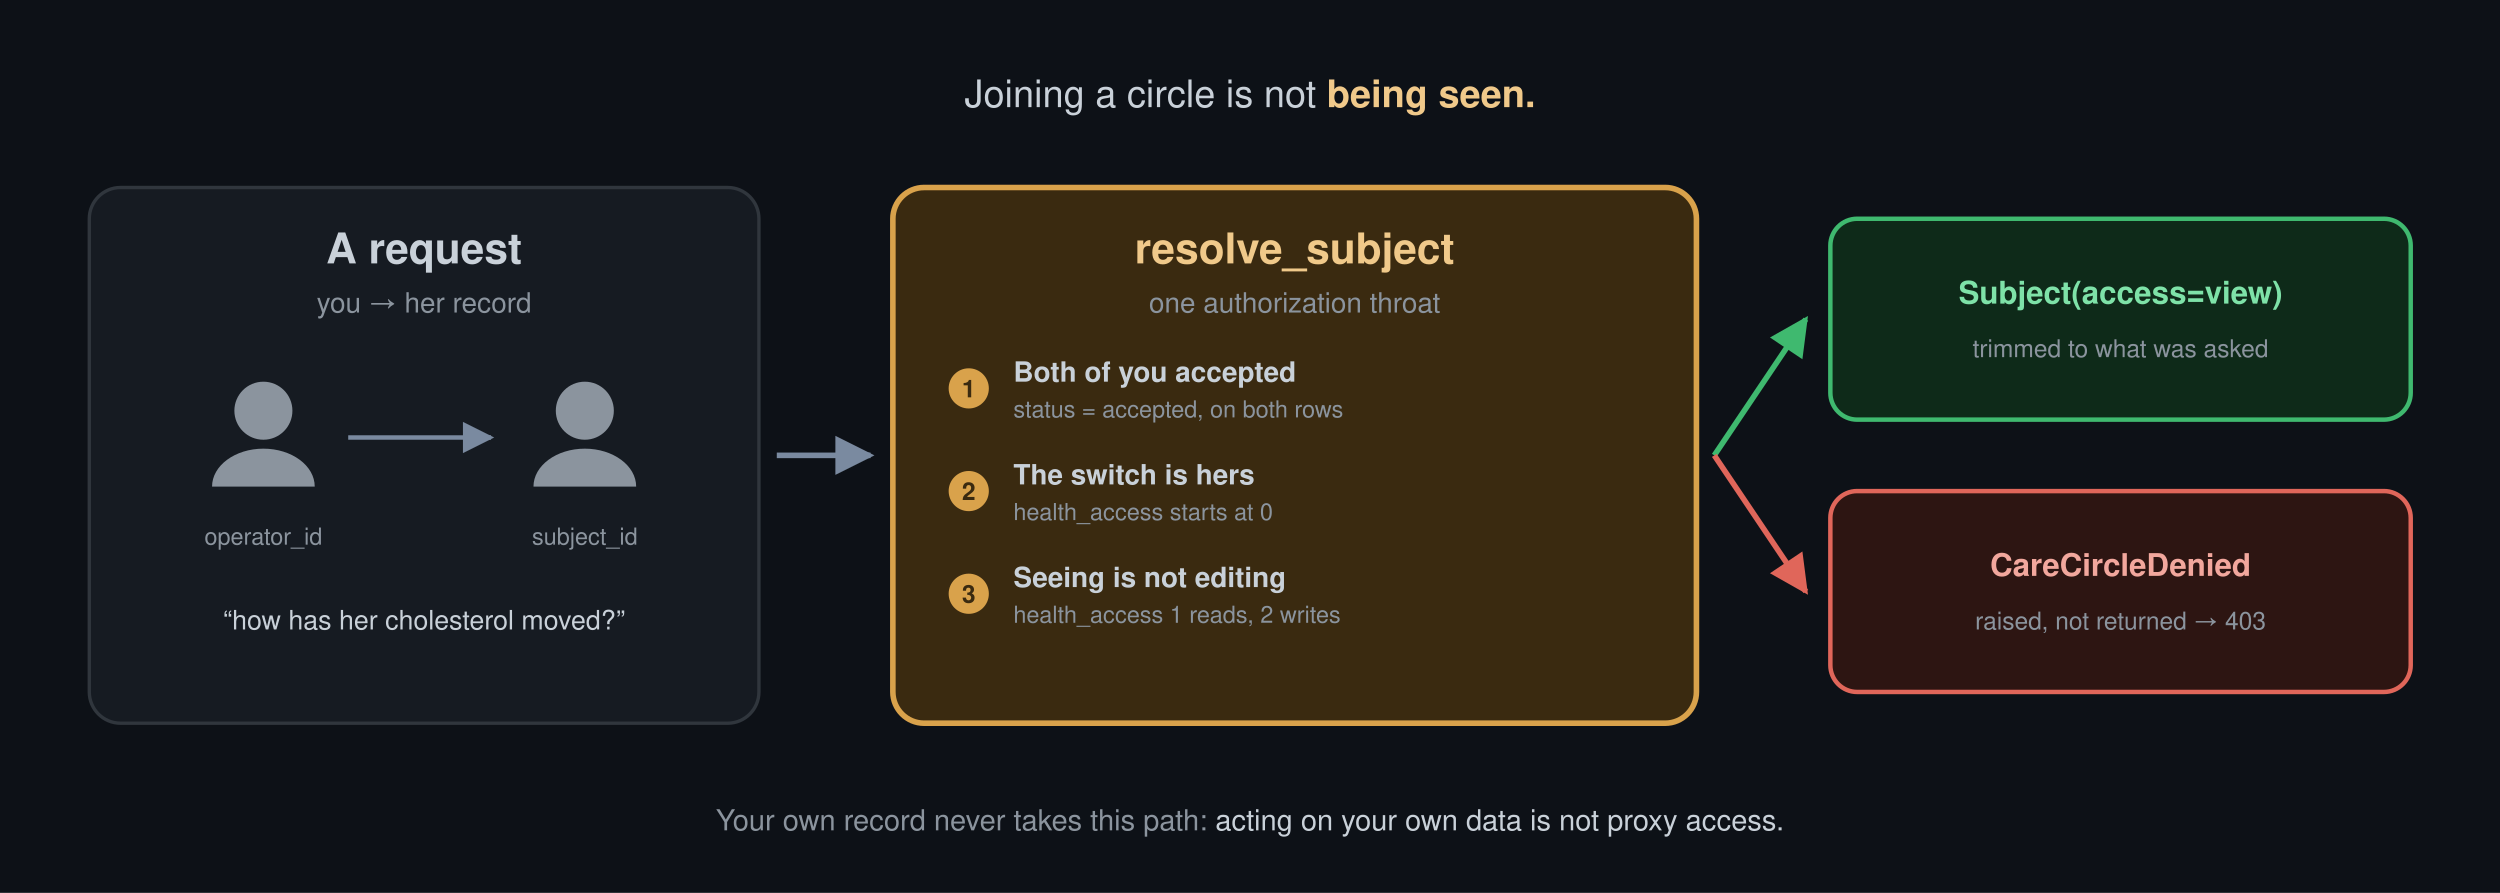
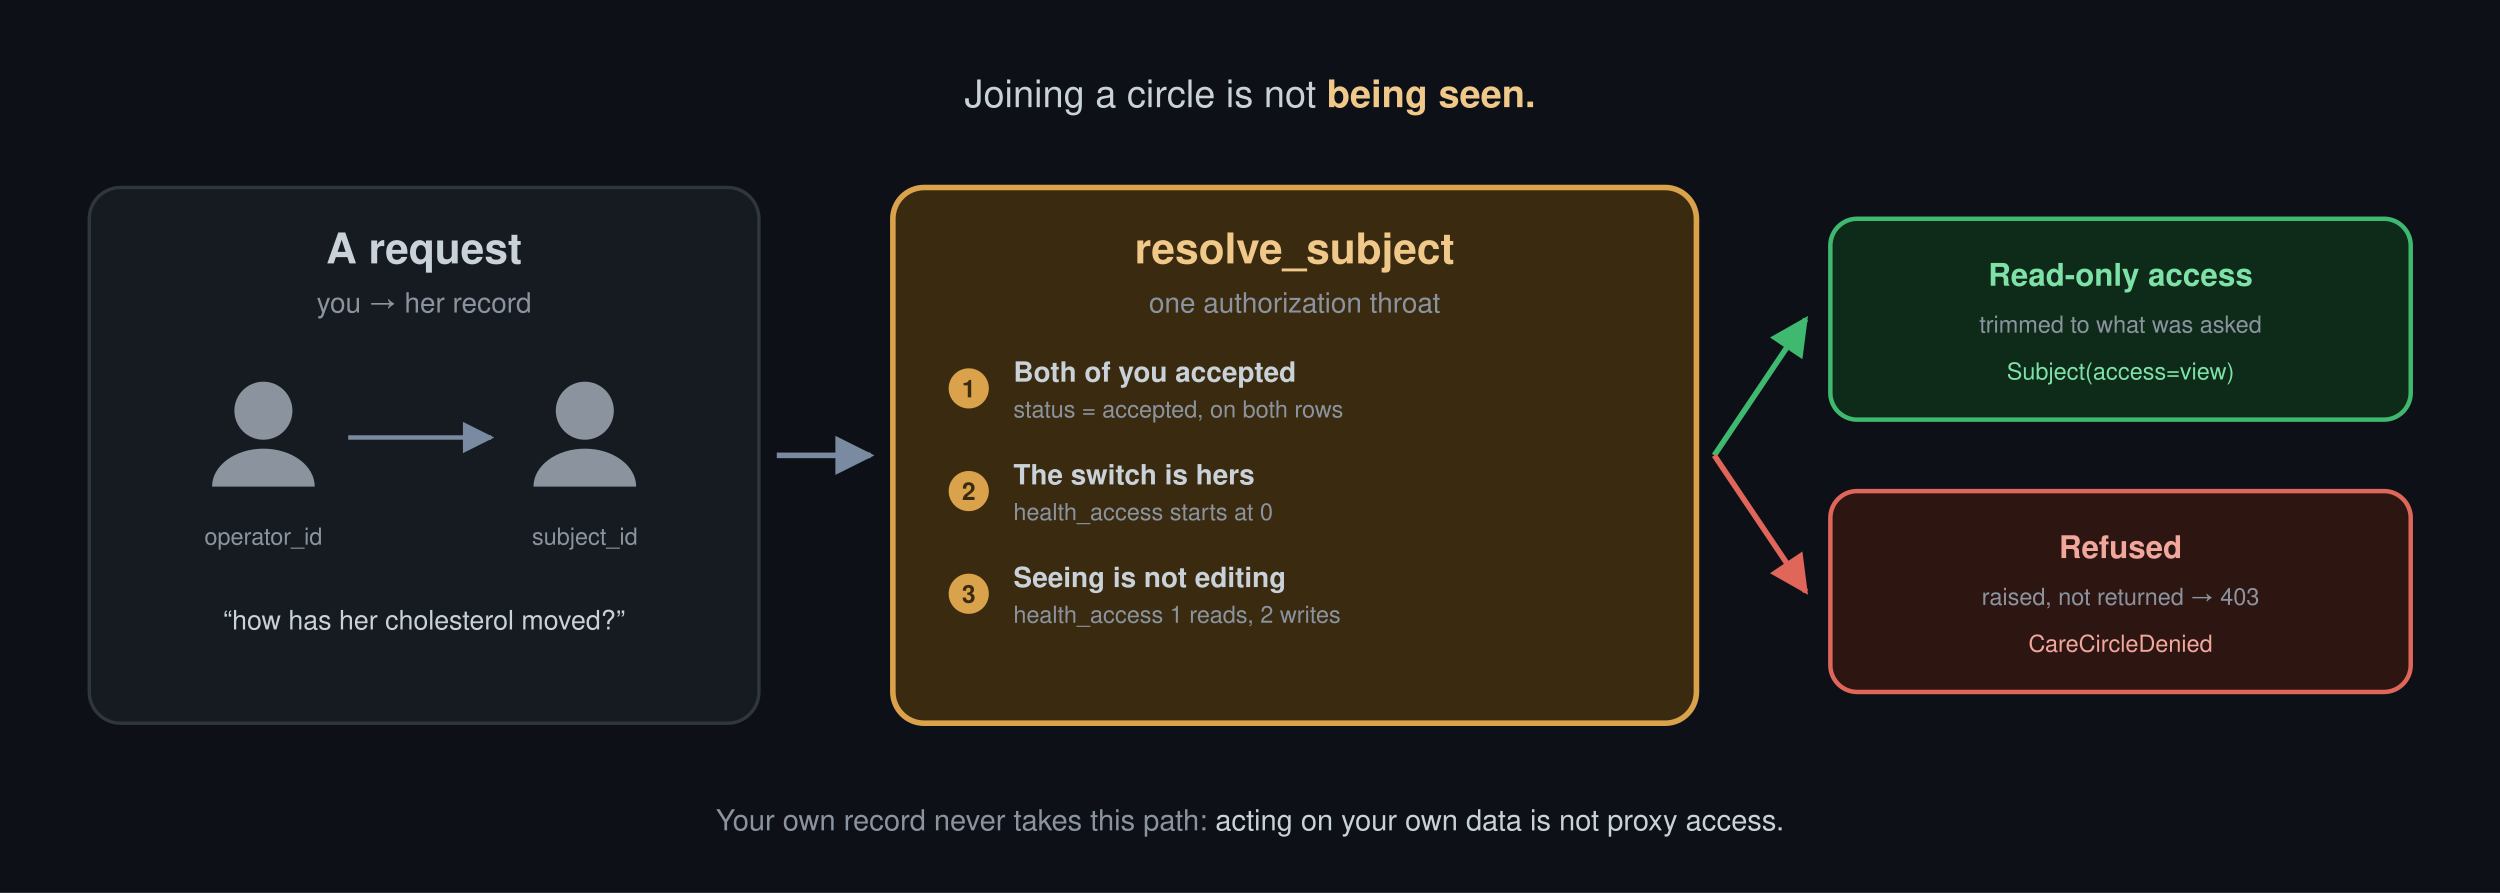
<svg xmlns="http://www.w3.org/2000/svg" viewBox="0 0 1120 400" width="1120" height="400" font-family="Helvetica, Arial, sans-serif" role="img" aria-label="How one person reaches another's health record: a request passes resolve_subject, which requires both memberships accepted and the subject's own health_access switch, and either returns access trimmed to the request or raises a 403">
  <rect width="1120" height="400" fill="#0d1117" />
  <defs>
    <marker id="careq" viewBox="0 0 10 10" refX="9" refY="5" markerWidth="7" markerHeight="7" orient="auto-start-reverse">
      <path d="M0 0 L10 5 L0 10 z" fill="#7a8aa0" />
    </marker>
    <marker id="caok" viewBox="0 0 10 10" refX="9" refY="5" markerWidth="7" markerHeight="7" orient="auto-start-reverse">
      <path d="M0 0 L10 5 L0 10 z" fill="#3fb96f" />
    </marker>
    <marker id="cano" viewBox="0 0 10 10" refX="9" refY="5" markerWidth="7" markerHeight="7" orient="auto-start-reverse">
      <path d="M0 0 L10 5 L0 10 z" fill="#e0665a" />
    </marker>
  </defs>
  <text x="560" y="48" text-anchor="middle" font-size="17" fill="#c9d1d9">Joining a circle is not <tspan font-weight="bold" fill="#f0c98a">being seen.</tspan>
  </text>
  <rect x="40" y="84" width="300" height="240" rx="14" fill="#161b22" stroke="#30363d" stroke-width="1.5" />
  <text x="190" y="118" text-anchor="middle" font-size="19" font-weight="bold" fill="#c9d1d9">A request</text>
  <text x="190" y="140" text-anchor="middle" font-size="12.5" font-weight="normal" fill="#8b949e">you → her record</text>
  <g fill="#8b949e" stroke="none">
    <circle cx="118" cy="184" r="13" />
    <path d="M95 218 a23 17 0 0 1 46 0 z" />
    <circle cx="262" cy="184" r="13" />
    <path d="M239 218 a23 17 0 0 1 46 0 z" />
  </g>
  <path d="M156 196 H220" stroke="#7a8aa0" stroke-width="2" fill="none" marker-end="url(#careq)" />
  <text x="118" y="244" text-anchor="middle" font-size="10.5" font-weight="normal" fill="#8b949e">operator_id</text>
  <text x="262" y="244" text-anchor="middle" font-size="10.5" font-weight="normal" fill="#8b949e">subject_id</text>
  <text x="190" y="282" text-anchor="middle" font-size="12" font-weight="normal" fill="#c9d1d9">“how has her cholesterol moved?”</text>
  <rect x="400" y="84" width="360" height="240" rx="14" fill="#3a2a10" stroke="#d9a24b" stroke-width="2.5" />
  <text x="580" y="118" text-anchor="middle" font-size="19" font-weight="bold" fill="#f0c98a">resolve_subject</text>
  <text x="580" y="140" text-anchor="middle" font-size="12.5" font-weight="normal" fill="#8b949e">one authorization throat</text>
  <circle cx="434" cy="174" r="9" fill="#d9a24b" />
  <text x="434" y="178" text-anchor="middle" font-size="11" font-weight="bold" fill="#3a2a10">1</text>
  <text x="454" y="171" text-anchor="start" font-size="12.5" font-weight="bold" fill="#c9d1d9">Both of you accepted</text>
  <text x="454" y="187" text-anchor="start" font-size="10.5" font-weight="normal" fill="#8b949e">status = accepted, on both rows</text>
  <circle cx="434" cy="220" r="9" fill="#d9a24b" />
  <text x="434" y="224" text-anchor="middle" font-size="11" font-weight="bold" fill="#3a2a10">2</text>
  <text x="454" y="217" text-anchor="start" font-size="12.5" font-weight="bold" fill="#c9d1d9">The switch is hers</text>
  <text x="454" y="233" text-anchor="start" font-size="10.5" font-weight="normal" fill="#8b949e">health_access starts at 0</text>
  <circle cx="434" cy="266" r="9" fill="#d9a24b" />
  <text x="434" y="270" text-anchor="middle" font-size="11" font-weight="bold" fill="#3a2a10">3</text>
  <text x="454" y="263" text-anchor="start" font-size="12.5" font-weight="bold" fill="#c9d1d9">Seeing is not editing</text>
  <text x="454" y="279" text-anchor="start" font-size="10.5" font-weight="normal" fill="#8b949e">health_access 1 reads, 2 writes</text>
  <rect x="820" y="98" width="260" height="90" rx="12" fill="#0e2a19" stroke="#3fb96f" stroke-width="2" />
-   <text x="950" y="136" text-anchor="middle" font-size="14" font-weight="bold" fill="#7ee2a8">Subject(access=view)</text>
-   <text x="950" y="160" text-anchor="middle" font-size="11" font-weight="normal" fill="#8b949e">trimmed to what was asked</text>
+   <text x="950" y="128" text-anchor="middle" font-size="14" font-weight="bold" fill="#7ee2a8">Read-only access</text>
+   <text x="950" y="149" text-anchor="middle" font-size="10.5" font-weight="normal" fill="#8b949e">trimmed to what was asked</text>
+   <text x="950" y="170" text-anchor="middle" font-size="10.5" font-weight="normal" fill="#7ee2a8">Subject(access=view)</text>
  <rect x="820" y="220" width="260" height="90" rx="12" fill="#2d1512" stroke="#e0665a" stroke-width="2" />
-   <text x="950" y="258" text-anchor="middle" font-size="14" font-weight="bold" fill="#f2a79d">CareCircleDenied</text>
-   <text x="950" y="282" text-anchor="middle" font-size="11" font-weight="normal" fill="#8b949e">raised, not returned → 403</text>
+   <text x="950" y="250" text-anchor="middle" font-size="14" font-weight="bold" fill="#f2a79d">Refused</text>
+   <text x="950" y="271" text-anchor="middle" font-size="10.5" font-weight="normal" fill="#8b949e">raised, not returned → 403</text>
+   <text x="950" y="292" text-anchor="middle" font-size="10.5" font-weight="normal" fill="#f2a79d">CareCircleDenied</text>
  <path d="M348 204 H390" stroke="#7a8aa0" stroke-width="2.5" fill="none" marker-end="url(#careq)" />
  <path d="M768 204 L809 143" stroke="#3fb96f" stroke-width="2.5" fill="none" marker-end="url(#caok)" />
  <path d="M768 204 L809 265" stroke="#e0665a" stroke-width="2.5" fill="none" marker-end="url(#cano)" />
  <text x="560" y="372" text-anchor="middle" font-size="13" fill="#8b949e">Your own record never takes this path: <tspan fill="#c9d1d9">acting on your own data is not proxy access.</tspan>
  </text>
</svg>
